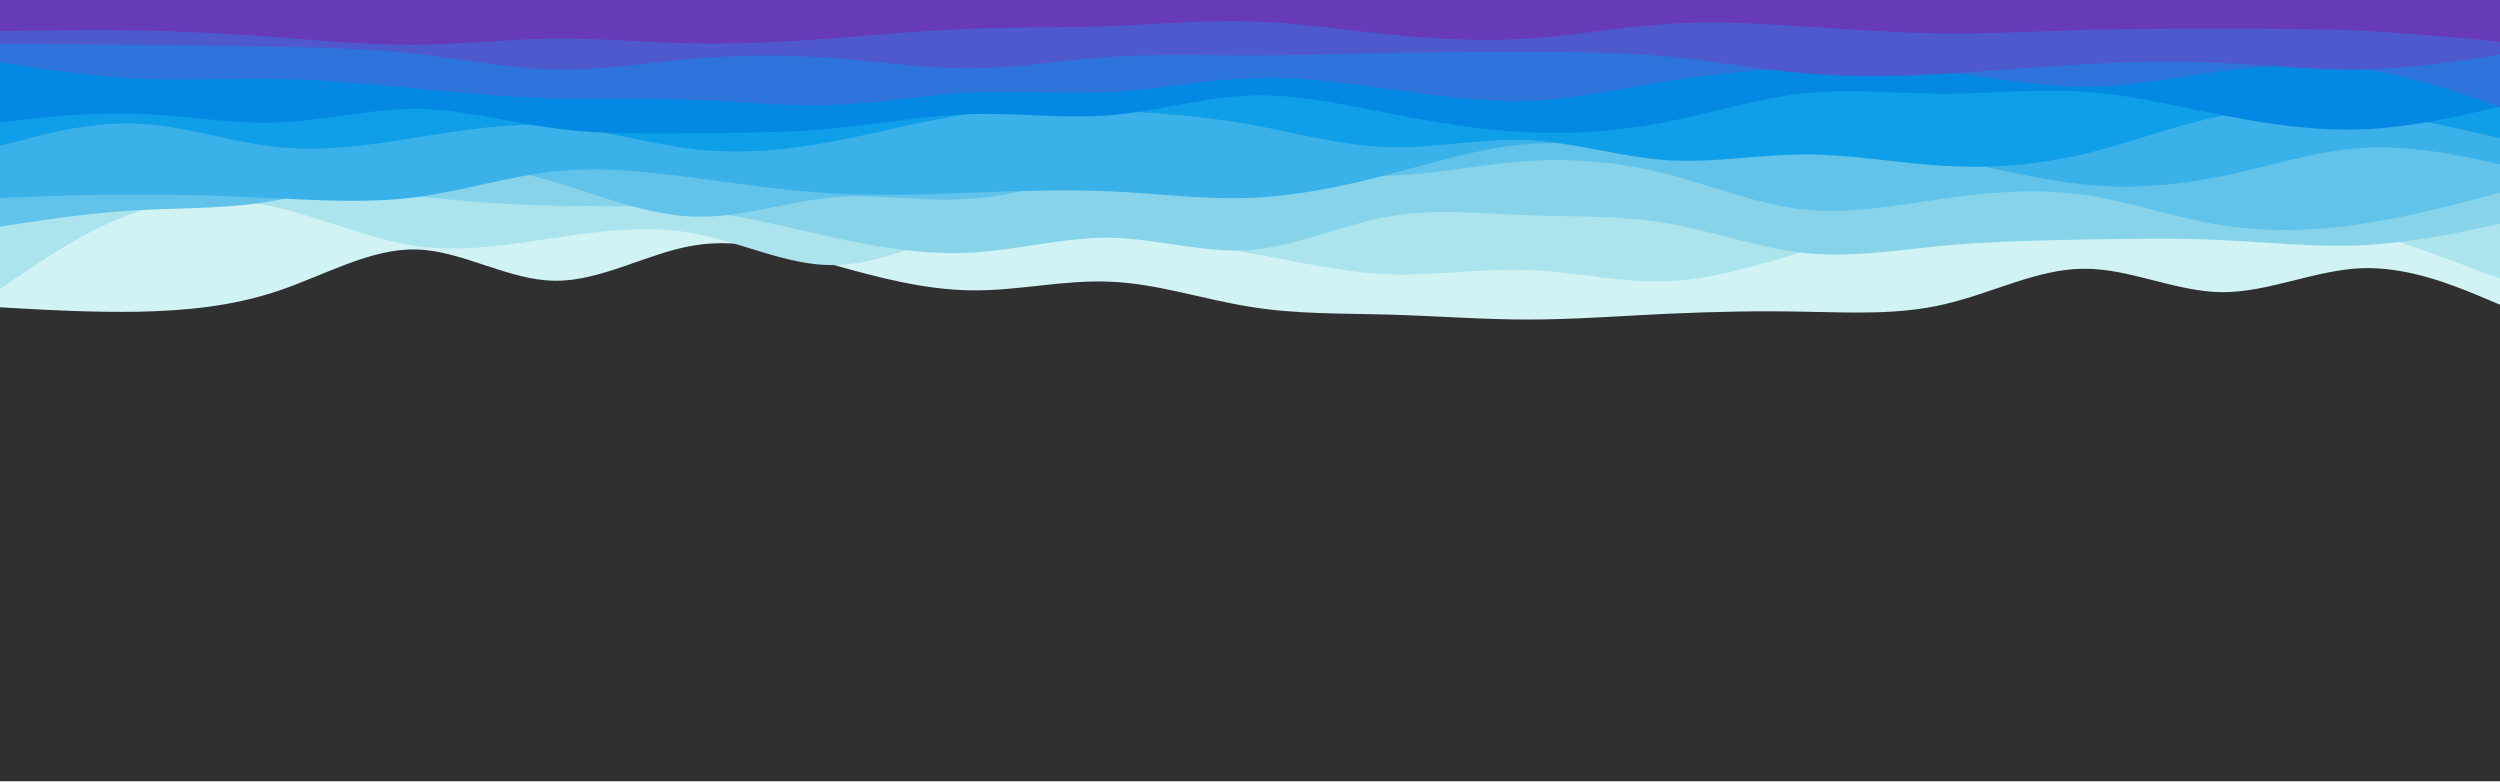
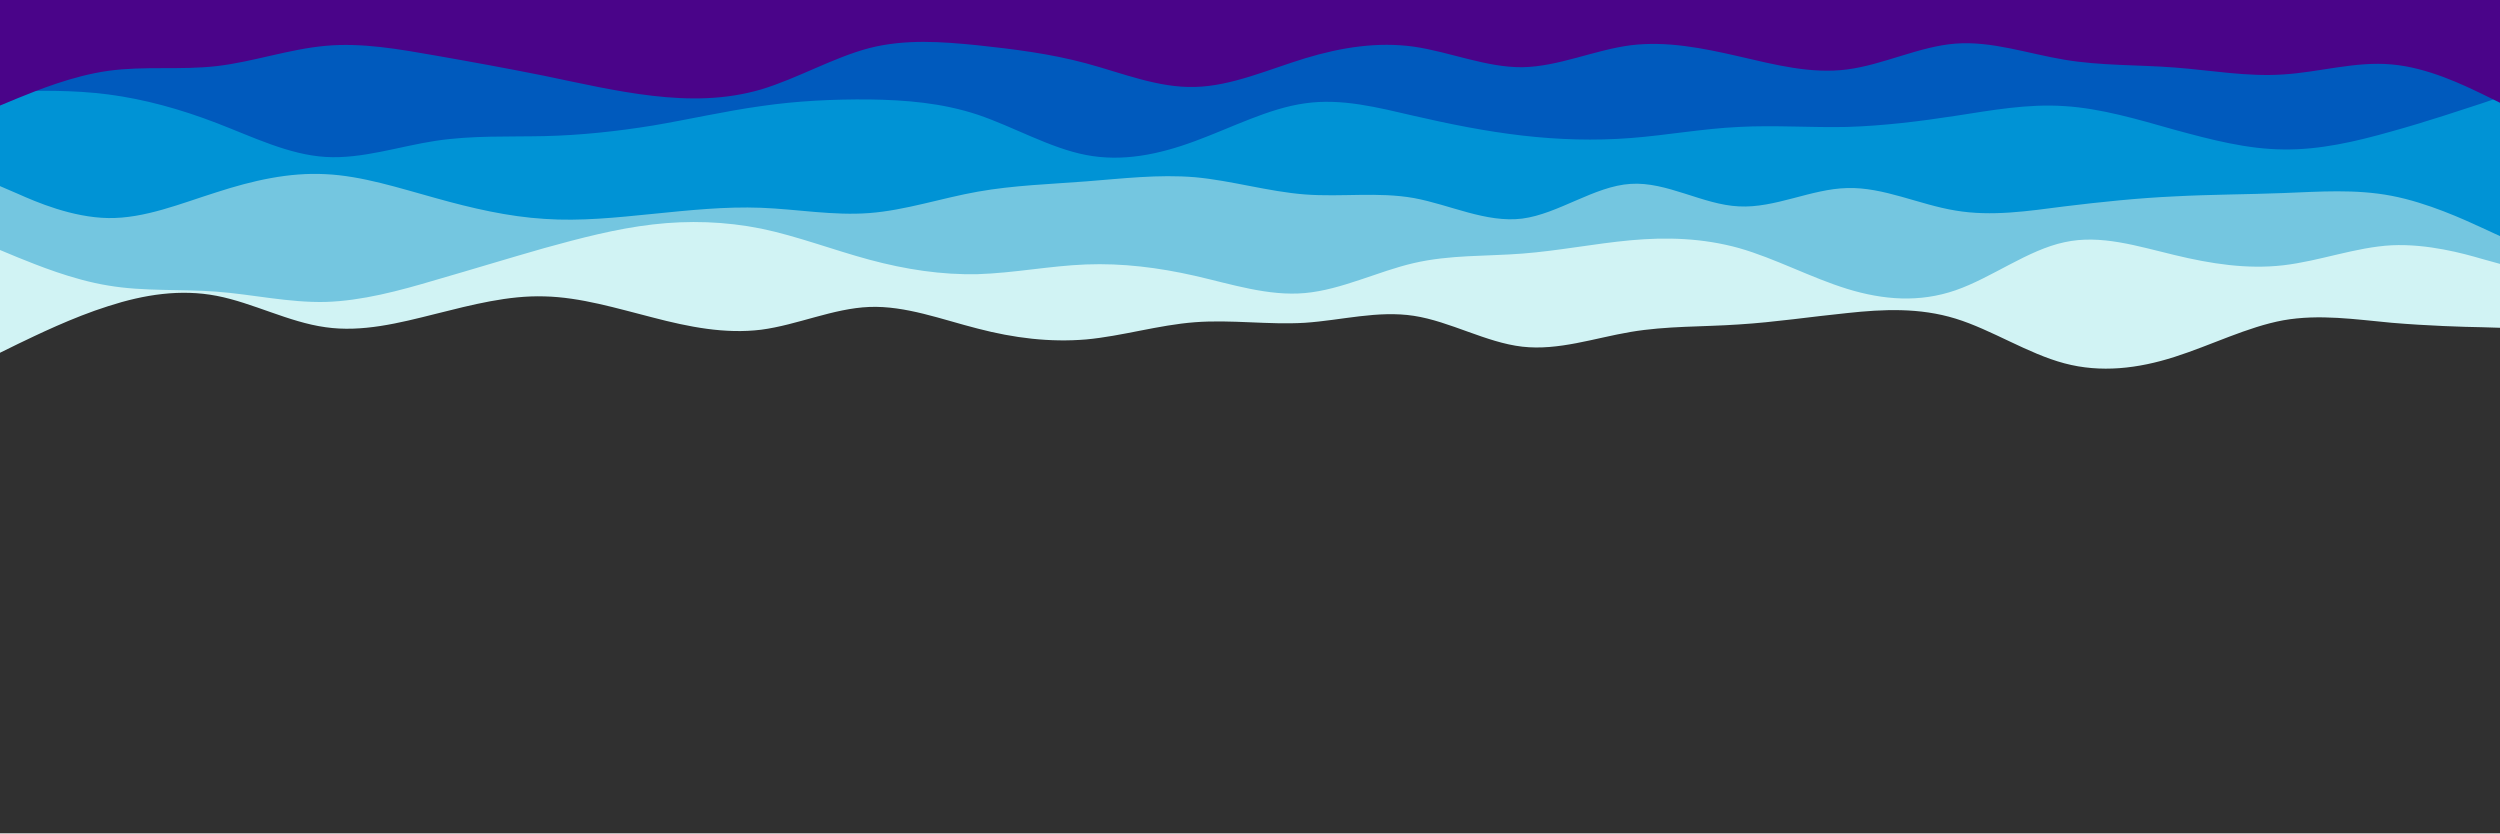
- <svg xmlns="http://www.w3.org/2000/svg" id="visual" viewBox="0 0 960 300" width="960" height="300" version="1.1">
-   <rect x="0" y="0" width="960" height="300" fill="#303030" />
-   <path d="M0 118L8.8 118.5C17.7 119 35.3 120 53.2 119.7C71 119.3 89 117.7 106.8 111.7C124.7 105.7 142.3 95.3 160 95.8C177.7 96.3 195.3 107.7 213.2 107.8C231 108 249 97 266.8 94.2C284.7 91.3 302.3 96.7 320 101.7C337.7 106.7 355.3 111.3 373.2 111.5C391 111.7 409 107.3 426.8 108.2C444.7 109 462.3 115 480 117.8C497.7 120.7 515.3 120.3 533.2 120.8C551 121.3 569 122.7 586.8 122.7C604.7 122.7 622.3 121.3 640 120.5C657.7 119.7 675.3 119.3 693.2 119.7C711 120 729 121 746.8 116.8C764.7 112.7 782.3 103.3 800 103.2C817.7 103 835.3 112 853.2 112.2C871 112.3 889 103.7 906.8 103C924.7 102.3 942.3 109.7 951.2 113.3L960 117L960 0L951.2 0C942.3 0 924.7 0 906.8 0C889 0 871 0 853.2 0C835.3 0 817.7 0 800 0C782.3 0 764.7 0 746.8 0C729 0 711 0 693.2 0C675.3 0 657.7 0 640 0C622.3 0 604.7 0 586.8 0C569 0 551 0 533.2 0C515.3 0 497.7 0 480 0C462.3 0 444.7 0 426.8 0C409 0 391 0 373.2 0C355.3 0 337.7 0 320 0C302.3 0 284.7 0 266.8 0C249 0 231 0 213.2 0C195.3 0 177.7 0 160 0C142.3 0 124.7 0 106.8 0C89 0 71 0 53.2 0C35.3 0 17.7 0 8.8 0L0 0Z" fill="#d1f3f4" />
-   <path d="M0 111L8.8 105C17.7 99 35.3 87 53.2 81.2C71 75.3 89 75.7 106.8 79.8C124.7 84 142.3 92 160 94.5C177.7 97 195.3 94 213.2 91.3C231 88.7 249 86.3 266.8 89.7C284.7 93 302.3 102 320 101.8C337.7 101.7 355.3 92.3 373.2 88.8C391 85.3 409 87.7 426.8 89.8C444.7 92 462.3 94 480 97.2C497.7 100.3 515.3 104.7 533.2 105.3C551 106 569 103 586.8 103.7C604.7 104.3 622.3 108.7 640 108C657.7 107.3 675.3 101.7 693.2 96.5C711 91.3 729 86.7 746.8 86.5C764.7 86.3 782.3 90.7 800 89.5C817.7 88.3 835.3 81.7 853.2 80.3C871 79 889 83 906.8 88.3C924.7 93.7 942.3 100.3 951.2 103.7L960 107L960 0L951.2 0C942.3 0 924.7 0 906.8 0C889 0 871 0 853.2 0C835.3 0 817.7 0 800 0C782.3 0 764.7 0 746.8 0C729 0 711 0 693.2 0C675.3 0 657.7 0 640 0C622.3 0 604.7 0 586.8 0C569 0 551 0 533.2 0C515.3 0 497.7 0 480 0C462.3 0 444.7 0 426.8 0C409 0 391 0 373.2 0C355.3 0 337.7 0 320 0C302.3 0 284.7 0 266.8 0C249 0 231 0 213.2 0C195.3 0 177.7 0 160 0C142.3 0 124.7 0 106.8 0C89 0 71 0 53.2 0C35.3 0 17.7 0 8.8 0L0 0Z" fill="#ace4ed" />
-   <path d="M0 73L8.8 74.2C17.7 75.3 35.3 77.7 53.2 76.8C71 76 89 72 106.8 71.3C124.7 70.7 142.3 73.3 160 75.3C177.7 77.3 195.3 78.7 213.2 79C231 79.3 249 78.7 266.8 80.7C284.7 82.7 302.3 87.3 320 91.2C337.7 95 355.3 98 373.2 97C391 96 409 91 426.8 91.3C444.7 91.7 462.3 97.3 480 96C497.7 94.7 515.3 86.3 533.2 83.2C551 80 569 82 586.8 82.7C604.7 83.3 622.3 82.7 640 85.7C657.7 88.7 675.3 95.3 693.2 97.2C711 99 729 96 746.8 94.3C764.7 92.7 782.3 92.3 800 92C817.7 91.7 835.3 91.3 853.2 92.2C871 93 889 95 906.8 94.2C924.7 93.3 942.3 89.7 951.2 87.8L960 86L960 0L951.2 0C942.3 0 924.7 0 906.8 0C889 0 871 0 853.2 0C835.3 0 817.7 0 800 0C782.3 0 764.7 0 746.8 0C729 0 711 0 693.2 0C675.3 0 657.7 0 640 0C622.3 0 604.7 0 586.8 0C569 0 551 0 533.2 0C515.3 0 497.7 0 480 0C462.3 0 444.7 0 426.8 0C409 0 391 0 373.2 0C355.3 0 337.7 0 320 0C302.3 0 284.7 0 266.8 0C249 0 231 0 213.2 0C195.3 0 177.7 0 160 0C142.3 0 124.7 0 106.8 0C89 0 71 0 53.2 0C35.3 0 17.7 0 8.8 0L0 0Z" fill="#87d4ea" />
-   <path d="M0 87L8.8 85.7C17.7 84.3 35.3 81.7 53.2 80.7C71 79.7 89 80.3 106.8 76.8C124.7 73.3 142.3 65.7 160 63.5C177.7 61.3 195.3 64.7 213.2 70C231 75.3 249 82.7 266.8 83.2C284.7 83.7 302.3 77.3 320 75.8C337.7 74.3 355.3 77.7 373.2 76.3C391 75 409 69 426.8 65.8C444.7 62.7 462.3 62.3 480 63.7C497.7 65 515.3 68 533.2 67.5C551 67 569 63 586.8 61.8C604.7 60.7 622.3 62.3 640 66.8C657.7 71.3 675.3 78.7 693.2 80.5C711 82.3 729 78.7 746.8 76.2C764.7 73.7 782.3 72.3 800 74.8C817.7 77.3 835.3 83.7 853.2 86.5C871 89.3 889 88.7 906.8 86C924.7 83.3 942.3 78.7 951.2 76.3L960 74L960 0L951.2 0C942.3 0 924.7 0 906.8 0C889 0 871 0 853.2 0C835.3 0 817.7 0 800 0C782.3 0 764.7 0 746.8 0C729 0 711 0 693.2 0C675.3 0 657.7 0 640 0C622.3 0 604.7 0 586.8 0C569 0 551 0 533.2 0C515.3 0 497.7 0 480 0C462.3 0 444.7 0 426.8 0C409 0 391 0 373.2 0C355.3 0 337.7 0 320 0C302.3 0 284.7 0 266.8 0C249 0 231 0 213.2 0C195.3 0 177.7 0 160 0C142.3 0 124.7 0 106.8 0C89 0 71 0 53.2 0C35.3 0 17.7 0 8.8 0L0 0Z" fill="#62c3ea" />
-   <path d="M0 76L8.8 75.7C17.7 75.3 35.3 74.7 53.2 74.7C71 74.7 89 75.3 106.8 76.2C124.7 77 142.3 78 160 75.7C177.7 73.3 195.3 67.7 213.2 65.8C231 64 249 66 266.8 68.3C284.7 70.7 302.3 73.3 320 74.3C337.7 75.3 355.3 74.7 373.2 74C391 73.3 409 72.7 426.8 73.5C444.7 74.3 462.3 76.7 480 76C497.7 75.3 515.3 71.7 533.2 67C551 62.3 569 56.7 586.8 55.3C604.7 54 622.3 57 640 58.2C657.7 59.3 675.3 58.7 693.2 58.5C711 58.3 729 58.7 746.8 61.3C764.7 64 782.3 69 800 70.8C817.7 72.7 835.3 71.3 853.2 67.7C871 64 889 58 906.8 56.8C924.7 55.7 942.3 59.3 951.2 61.2L960 63L960 0L951.2 0C942.3 0 924.7 0 906.8 0C889 0 871 0 853.2 0C835.3 0 817.7 0 800 0C782.3 0 764.7 0 746.8 0C729 0 711 0 693.2 0C675.3 0 657.7 0 640 0C622.3 0 604.7 0 586.8 0C569 0 551 0 533.2 0C515.3 0 497.7 0 480 0C462.3 0 444.7 0 426.8 0C409 0 391 0 373.2 0C355.3 0 337.7 0 320 0C302.3 0 284.7 0 266.8 0C249 0 231 0 213.2 0C195.3 0 177.7 0 160 0C142.3 0 124.7 0 106.8 0C89 0 71 0 53.2 0C35.3 0 17.7 0 8.8 0L0 0Z" fill="#3bb1e9" />
-   <path d="M0 56L8.8 53.7C17.7 51.3 35.3 46.7 53.2 47.5C71 48.3 89 54.7 106.8 56.5C124.7 58.3 142.3 55.7 160 52.8C177.7 50 195.3 47 213.2 48.3C231 49.7 249 55.3 266.8 57.3C284.7 59.3 302.3 57.7 320 54.3C337.7 51 355.3 46 373.2 43.7C391 41.3 409 41.7 426.8 42.5C444.7 43.3 462.3 44.7 480 47.8C497.7 51 515.3 56 533.2 56.5C551 57 569 53 586.8 53.8C604.7 54.7 622.3 60.3 640 61.5C657.7 62.7 675.3 59.3 693.2 59.3C711 59.3 729 62.7 746.8 63.7C764.7 64.7 782.3 63.3 800 59.2C817.7 55 835.3 48 853.2 44.5C871 41 889 41 906.8 43C924.7 45 942.3 49 951.2 51L960 53L960 0L951.2 0C942.3 0 924.7 0 906.8 0C889 0 871 0 853.2 0C835.3 0 817.7 0 800 0C782.3 0 764.7 0 746.8 0C729 0 711 0 693.2 0C675.3 0 657.7 0 640 0C622.3 0 604.7 0 586.8 0C569 0 551 0 533.2 0C515.3 0 497.7 0 480 0C462.3 0 444.7 0 426.8 0C409 0 391 0 373.2 0C355.3 0 337.7 0 320 0C302.3 0 284.7 0 266.8 0C249 0 231 0 213.2 0C195.3 0 177.7 0 160 0C142.3 0 124.7 0 106.8 0C89 0 71 0 53.2 0C35.3 0 17.7 0 8.8 0L0 0Z" fill="#0f9ee8" />
-   <path d="M0 47L8.8 46C17.7 45 35.3 43 53.2 43.7C71 44.3 89 47.7 106.8 47C124.7 46.3 142.3 41.7 160 41.8C177.7 42 195.3 47 213.2 49.3C231 51.7 249 51.3 266.8 51.2C284.7 51 302.3 51 320 49.3C337.7 47.7 355.3 44.3 373.2 43.8C391 43.3 409 45.7 426.8 44.2C444.7 42.7 462.3 37.3 480 36.7C497.7 36 515.3 40 533.2 43.5C551 47 569 50 586.8 50.8C604.7 51.7 622.3 50.3 640 46.8C657.7 43.3 675.3 37.7 693.2 35.8C711 34 729 36 746.8 36C764.7 36 782.3 34 800 35.2C817.7 36.3 835.3 40.7 853.2 44.2C871 47.7 889 50.3 906.8 49.7C924.7 49 942.3 45 951.2 43L960 41L960 0L951.2 0C942.3 0 924.7 0 906.8 0C889 0 871 0 853.2 0C835.3 0 817.7 0 800 0C782.3 0 764.7 0 746.8 0C729 0 711 0 693.2 0C675.3 0 657.7 0 640 0C622.3 0 604.7 0 586.8 0C569 0 551 0 533.2 0C515.3 0 497.7 0 480 0C462.3 0 444.7 0 426.8 0C409 0 391 0 373.2 0C355.3 0 337.7 0 320 0C302.3 0 284.7 0 266.8 0C249 0 231 0 213.2 0C195.3 0 177.7 0 160 0C142.3 0 124.7 0 106.8 0C89 0 71 0 53.2 0C35.3 0 17.7 0 8.8 0L0 0Z" fill="#0389e4" />
-   <path d="M0 24L8.8 25.3C17.7 26.7 35.3 29.3 53.2 30.2C71 31 89 30 106.8 30.3C124.7 30.7 142.3 32.3 160 34C177.7 35.7 195.3 37.3 213.2 37.8C231 38.3 249 37.7 266.8 38.3C284.7 39 302.3 41 320 40.3C337.7 39.7 355.3 36.3 373.2 35.5C391 34.7 409 36.3 426.8 35.3C444.7 34.3 462.3 30.7 480 30C497.7 29.3 515.3 31.7 533.2 34.2C551 36.7 569 39.3 586.8 38.7C604.7 38 622.3 34 640 31.2C657.7 28.3 675.3 26.7 693.2 26C711 25.3 729 25.7 746.8 27.7C764.7 29.7 782.3 33.3 800 33.3C817.7 33.3 835.3 29.7 853.2 27.3C871 25 889 24 906.8 26.5C924.7 29 942.3 35 951.2 38L960 41L960 0L951.2 0C942.3 0 924.7 0 906.8 0C889 0 871 0 853.2 0C835.3 0 817.7 0 800 0C782.3 0 764.7 0 746.8 0C729 0 711 0 693.2 0C675.3 0 657.7 0 640 0C622.3 0 604.7 0 586.8 0C569 0 551 0 533.2 0C515.3 0 497.7 0 480 0C462.3 0 444.7 0 426.8 0C409 0 391 0 373.2 0C355.3 0 337.7 0 320 0C302.3 0 284.7 0 266.8 0C249 0 231 0 213.2 0C195.3 0 177.7 0 160 0C142.3 0 124.7 0 106.8 0C89 0 71 0 53.2 0C35.3 0 17.7 0 8.8 0L0 0Z" fill="#2d73db" />
-   <path d="M0 17L8.8 17C17.7 17 35.3 17 53.2 17.2C71 17.3 89 17.7 106.8 18C124.7 18.3 142.3 18.7 160 20.7C177.7 22.7 195.3 26.3 213.2 26.7C231 27 249 24 266.8 22.5C284.7 21 302.3 21 320 22.3C337.7 23.7 355.3 26.3 373.2 26.2C391 26 409 23 426.8 21.8C444.7 20.7 462.3 21.3 480 21.3C497.7 21.3 515.3 20.7 533.2 20.3C551 20 569 20 586.8 20C604.7 20 622.3 20 640 21.7C657.7 23.3 675.3 26.7 693.2 28.2C711 29.7 729 29.3 746.8 28.3C764.7 27.3 782.3 25.7 800 24.7C817.7 23.7 835.3 23.3 853.2 24.2C871 25 889 27 906.8 26.7C924.7 26.3 942.3 23.7 951.2 22.3L960 21L960 0L951.2 0C942.3 0 924.7 0 906.8 0C889 0 871 0 853.2 0C835.3 0 817.7 0 800 0C782.3 0 764.7 0 746.8 0C729 0 711 0 693.2 0C675.3 0 657.7 0 640 0C622.3 0 604.7 0 586.8 0C569 0 551 0 533.2 0C515.3 0 497.7 0 480 0C462.3 0 444.7 0 426.8 0C409 0 391 0 373.2 0C355.3 0 337.7 0 320 0C302.3 0 284.7 0 266.8 0C249 0 231 0 213.2 0C195.3 0 177.7 0 160 0C142.3 0 124.7 0 106.8 0C89 0 71 0 53.2 0C35.3 0 17.7 0 8.8 0L0 0Z" fill="#4d59cc" />
-   <path d="M0 12L8.8 11.8C17.7 11.7 35.3 11.3 53.2 11.7C71 12 89 13 106.8 14.3C124.7 15.7 142.3 17.3 160 17.2C177.7 17 195.3 15 213.2 14.8C231 14.7 249 16.3 266.8 16.7C284.7 17 302.3 16 320 14.7C337.7 13.3 355.3 11.7 373.2 11C391 10.3 409 10.7 426.8 10C444.7 9.3 462.3 7.7 480 8.2C497.7 8.7 515.3 11.3 533.2 13.2C551 15 569 16 586.8 14.8C604.7 13.7 622.3 10.3 640 9.2C657.7 8 675.3 9 693.2 10.2C711 11.3 729 12.7 746.8 12.8C764.7 13 782.3 12 800 11.5C817.7 11 835.3 11 853.2 11C871 11 889 11 906.8 11.8C924.7 12.7 942.3 14.3 951.2 15.2L960 16L960 0L951.2 0C942.3 0 924.7 0 906.8 0C889 0 871 0 853.2 0C835.3 0 817.7 0 800 0C782.3 0 764.7 0 746.8 0C729 0 711 0 693.2 0C675.3 0 657.7 0 640 0C622.3 0 604.7 0 586.8 0C569 0 551 0 533.2 0C515.3 0 497.7 0 480 0C462.3 0 444.7 0 426.8 0C409 0 391 0 373.2 0C355.3 0 337.7 0 320 0C302.3 0 284.7 0 266.8 0C249 0 231 0 213.2 0C195.3 0 177.7 0 160 0C142.3 0 124.7 0 106.8 0C89 0 71 0 53.2 0C35.3 0 17.7 0 8.8 0L0 0Z" fill="#673ab7" />
+ <svg xmlns="http://www.w3.org/2000/svg" id="visual" viewBox="0 0 900 300" width="900" height="300" version="1.1">
+   <rect x="0" y="0" width="900" height="300" fill="#303030" />
+   <path d="M0 127L6.5 123.8C13 120.7 26 114.3 39 110.2C52 106 65 104 78 106.5C91 109 104 116 117.2 117.8C130.3 119.7 143.7 116.3 156.8 113C170 109.7 183 106.3 196 106.7C209 107 222 111 235 114.3C248 117.7 261 120.3 274 118.7C287 117 300 111 313 110.5C326 110 339 115 352 118.3C365 121.7 378 123.3 391 122.2C404 121 417 117 430.2 116C443.3 115 456.7 117 469.8 116.2C483 115.3 496 111.7 509 113.7C522 115.7 535 123.3 548 124.8C561 126.3 574 121.7 587 119.5C600 117.3 613 117.7 626 116.8C639 116 652 114 665 112.7C678 111.3 691 110.7 704 114.7C717 118.7 730 127.3 743.2 130.8C756.3 134.3 769.7 132.7 782.8 128.5C796 124.3 809 117.7 822 115.3C835 113 848 115 861 116.2C874 117.3 887 117.7 893.5 117.8L900 118L900 0L893.5 0C887 0 874 0 861 0C848 0 835 0 822 0C809 0 796 0 782.8 0C769.7 0 756.3 0 743.2 0C730 0 717 0 704 0C691 0 678 0 665 0C652 0 639 0 626 0C613 0 600 0 587 0C574 0 561 0 548 0C535 0 522 0 509 0C496 0 483 0 469.8 0C456.7 0 443.3 0 430.2 0C417 0 404 0 391 0C378 0 365 0 352 0C339 0 326 0 313 0C300 0 287 0 274 0C261 0 248 0 235 0C222 0 209 0 196 0C183 0 170 0 156.8 0C143.7 0 130.3 0 117.2 0C104 0 91 0 78 0C65 0 52 0 39 0C26 0 13 0 6.5 0L0 0Z" fill="#d1f3f4" />
+   <path d="M0 90L6.5 92.7C13 95.3 26 100.7 39 102.8C52 105 65 104 78 105C91 106 104 109 117.2 108.7C130.3 108.3 143.7 104.7 156.8 100.8C170 97 183 93 196 89.3C209 85.7 222 82.3 235 80.8C248 79.3 261 79.7 274 82.3C287 85 300 90 313 93.5C326 97 339 99 352 98.7C365 98.3 378 95.7 391 95.2C404 94.7 417 96.3 430.2 99.3C443.3 102.3 456.7 106.7 469.8 105.5C483 104.3 496 97.7 509 94.7C522 91.7 535 92.3 548 91.3C561 90.3 574 87.7 587 86.5C600 85.3 613 85.7 626 89.3C639 93 652 100 665 104C678 108 691 109 704 104.5C717 100 730 90 743.2 87.2C756.3 84.3 769.7 88.7 782.8 91.8C796 95 809 97 822 95.5C835 94 848 89 861 88.3C874 87.7 887 91.3 893.5 93.2L900 95L900 0L893.5 0C887 0 874 0 861 0C848 0 835 0 822 0C809 0 796 0 782.8 0C769.7 0 756.3 0 743.2 0C730 0 717 0 704 0C691 0 678 0 665 0C652 0 639 0 626 0C613 0 600 0 587 0C574 0 561 0 548 0C535 0 522 0 509 0C496 0 483 0 469.8 0C456.7 0 443.3 0 430.2 0C417 0 404 0 391 0C378 0 365 0 352 0C339 0 326 0 313 0C300 0 287 0 274 0C261 0 248 0 235 0C222 0 209 0 196 0C183 0 170 0 156.8 0C143.7 0 130.3 0 117.2 0C104 0 91 0 78 0C65 0 52 0 39 0C26 0 13 0 6.5 0L0 0Z" fill="#74c6e0" />
+   <path d="M0 67L6.5 69.8C13 72.7 26 78.3 39 78.5C52 78.7 65 73.3 78 69.2C91 65 104 62 117.2 62.7C130.3 63.3 143.7 67.7 156.8 71.3C170 75 183 78 196 78.8C209 79.7 222 78.3 235 77C248 75.7 261 74.3 274 74.8C287 75.3 300 77.7 313 76.7C326 75.7 339 71.3 352 69C365 66.7 378 66.3 391 65.3C404 64.3 417 62.7 430.2 63.8C443.3 65 456.7 69 469.8 70C483 71 496 69 509 71.3C522 73.7 535 80.3 548 78.7C561 77 574 67 587 66.2C600 65.3 613 73.7 626 74.3C639 75 652 68 665 67.7C678 67.3 691 73.7 704 75.8C717 78 730 76 743.2 74.3C756.3 72.7 769.7 71.3 782.8 70.7C796 70 809 70 822 69.5C835 69 848 68 861 70.5C874 73 887 79 893.5 82L900 85L900 0L893.5 0C887 0 874 0 861 0C848 0 835 0 822 0C809 0 796 0 782.8 0C769.7 0 756.3 0 743.2 0C730 0 717 0 704 0C691 0 678 0 665 0C652 0 639 0 626 0C613 0 600 0 587 0C574 0 561 0 548 0C535 0 522 0 509 0C496 0 483 0 469.8 0C456.7 0 443.3 0 430.2 0C417 0 404 0 391 0C378 0 365 0 352 0C339 0 326 0 313 0C300 0 287 0 274 0C261 0 248 0 235 0C222 0 209 0 196 0C183 0 170 0 156.8 0C143.7 0 130.3 0 117.2 0C104 0 91 0 78 0C65 0 52 0 39 0C26 0 13 0 6.5 0L0 0Z" fill="#0093d5" />
+   <path d="M0 33L6.5 32.8C13 32.7 26 32.3 39 34C52 35.7 65 39.3 78 44.3C91 49.3 104 55.7 117.2 56.5C130.3 57.3 143.7 52.7 156.8 50.7C170 48.7 183 49.3 196 49C209 48.7 222 47.3 235 45.2C248 43 261 40 274 38.2C287 36.3 300 35.7 313 35.8C326 36 339 37 352 41.3C365 45.7 378 53.3 391 55.8C404 58.3 417 55.7 430.2 50.8C443.3 46 456.7 39 469.8 37.2C483 35.3 496 38.7 509 41.7C522 44.7 535 47.3 548 48.8C561 50.3 574 50.7 587 49.7C600 48.7 613 46.3 626 45.7C639 45 652 46 665 45.7C678 45.3 691 43.7 704 41.7C717 39.7 730 37.3 743.2 38.2C756.3 39 769.7 43 782.8 46.7C796 50.3 809 53.7 822 53.8C835 54 848 51 861 47.3C874 43.7 887 39.3 893.5 37.2L900 35L900 0L893.5 0C887 0 874 0 861 0C848 0 835 0 822 0C809 0 796 0 782.8 0C769.7 0 756.3 0 743.2 0C730 0 717 0 704 0C691 0 678 0 665 0C652 0 639 0 626 0C613 0 600 0 587 0C574 0 561 0 548 0C535 0 522 0 509 0C496 0 483 0 469.8 0C456.7 0 443.3 0 430.2 0C417 0 404 0 391 0C378 0 365 0 352 0C339 0 326 0 313 0C300 0 287 0 274 0C261 0 248 0 235 0C222 0 209 0 196 0C183 0 170 0 156.8 0C143.7 0 130.3 0 117.2 0C104 0 91 0 78 0C65 0 52 0 39 0C26 0 13 0 6.5 0L0 0Z" fill="#005abd" />
+   <path d="M0 38L6.5 35.3C13 32.7 26 27.3 39 25.5C52 23.7 65 25.3 78 23.8C91 22.3 104 17.7 117.2 16.5C130.3 15.3 143.7 17.7 156.8 20C170 22.3 183 24.7 196 27.3C209 30 222 33 235 34.5C248 36 261 36 274 32.2C287 28.3 300 20.7 313 17.3C326 14 339 15 352 16.3C365 17.7 378 19.3 391 22.8C404 26.3 417 31.7 430.2 31.3C443.3 31 456.7 25 469.8 21C483 17 496 15 509 16.8C522 18.7 535 24.3 548 24.2C561 24 574 18 587 16.3C600 14.7 613 17.3 626 20.3C639 23.3 652 26.7 665 25C678 23.3 691 16.7 704 15.7C717 14.7 730 19.3 743.2 21.5C756.3 23.7 769.7 23.3 782.8 24.3C796 25.3 809 27.7 822 26.8C835 26 848 22 861 23.2C874 24.3 887 30.7 893.5 33.8L900 37L900 0L893.5 0C887 0 874 0 861 0C848 0 835 0 822 0C809 0 796 0 782.8 0C769.7 0 756.3 0 743.2 0C730 0 717 0 704 0C691 0 678 0 665 0C652 0 639 0 626 0C613 0 600 0 587 0C574 0 561 0 548 0C535 0 522 0 509 0C496 0 483 0 469.8 0C456.7 0 443.3 0 430.2 0C417 0 404 0 391 0C378 0 365 0 352 0C339 0 326 0 313 0C300 0 287 0 274 0C261 0 248 0 235 0C222 0 209 0 196 0C183 0 170 0 156.8 0C143.7 0 130.3 0 117.2 0C104 0 91 0 78 0C65 0 52 0 39 0C26 0 13 0 6.5 0L0 0Z" fill="#4a0489" />
</svg>
